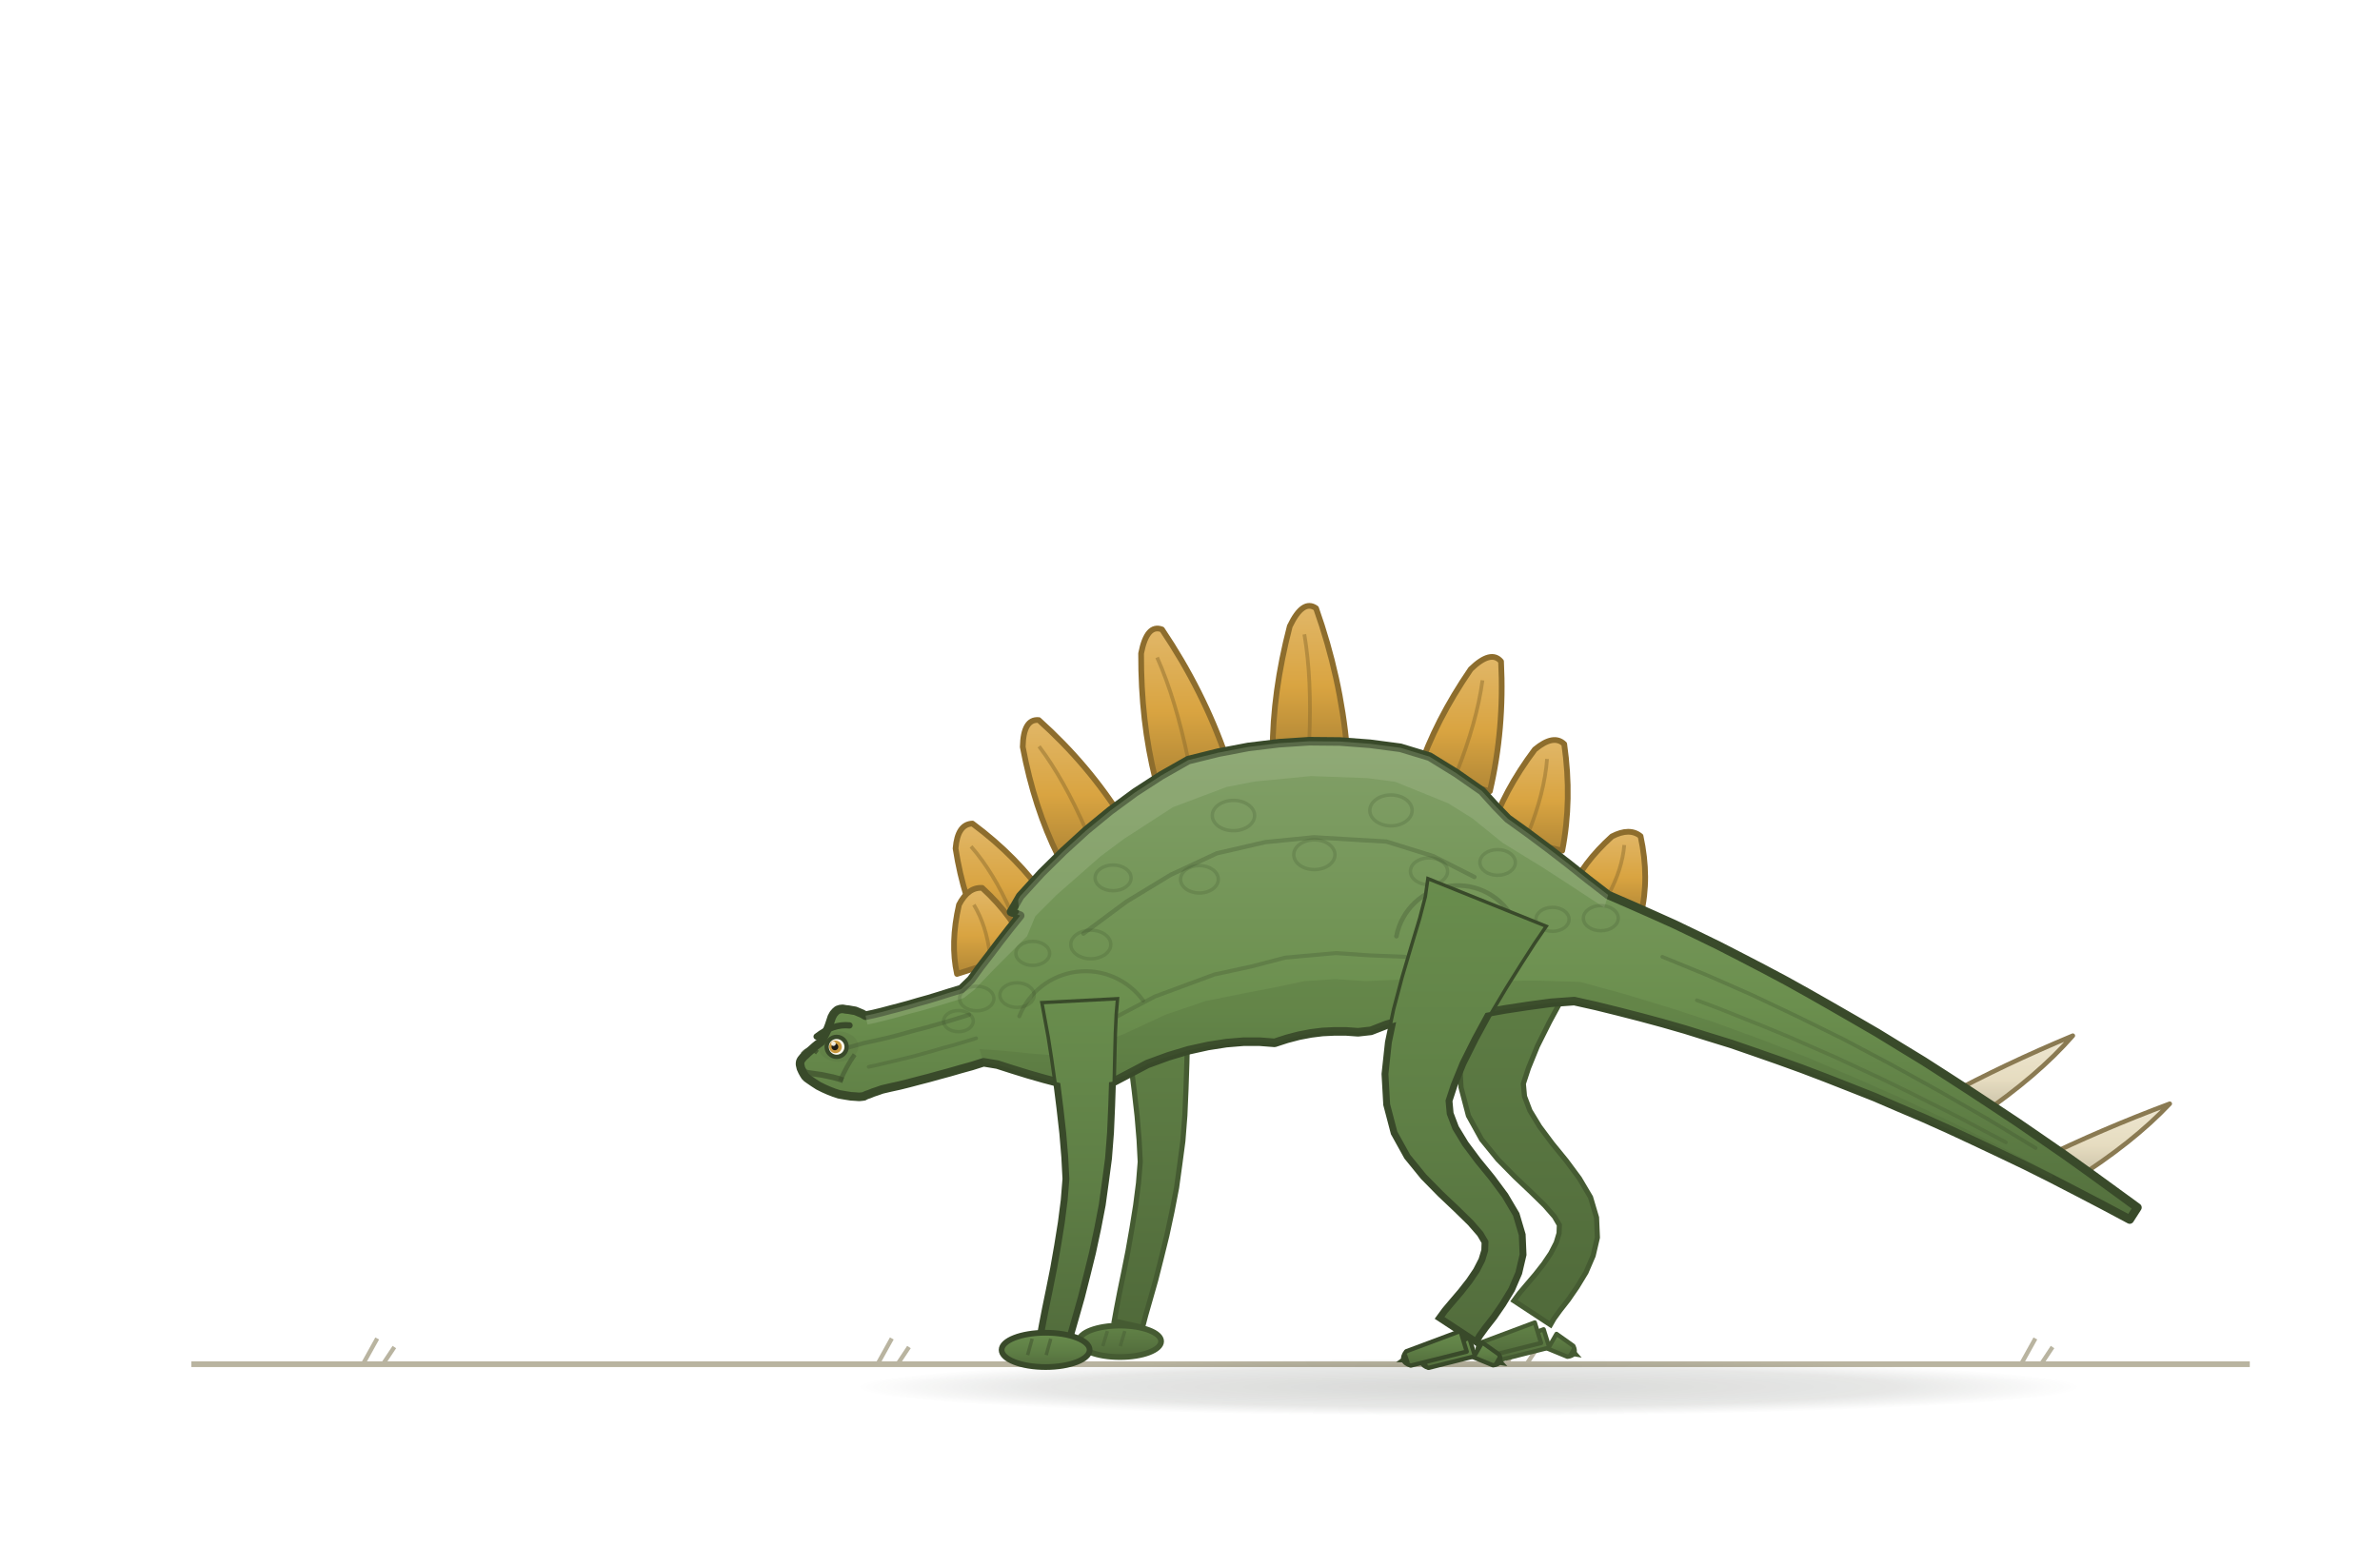
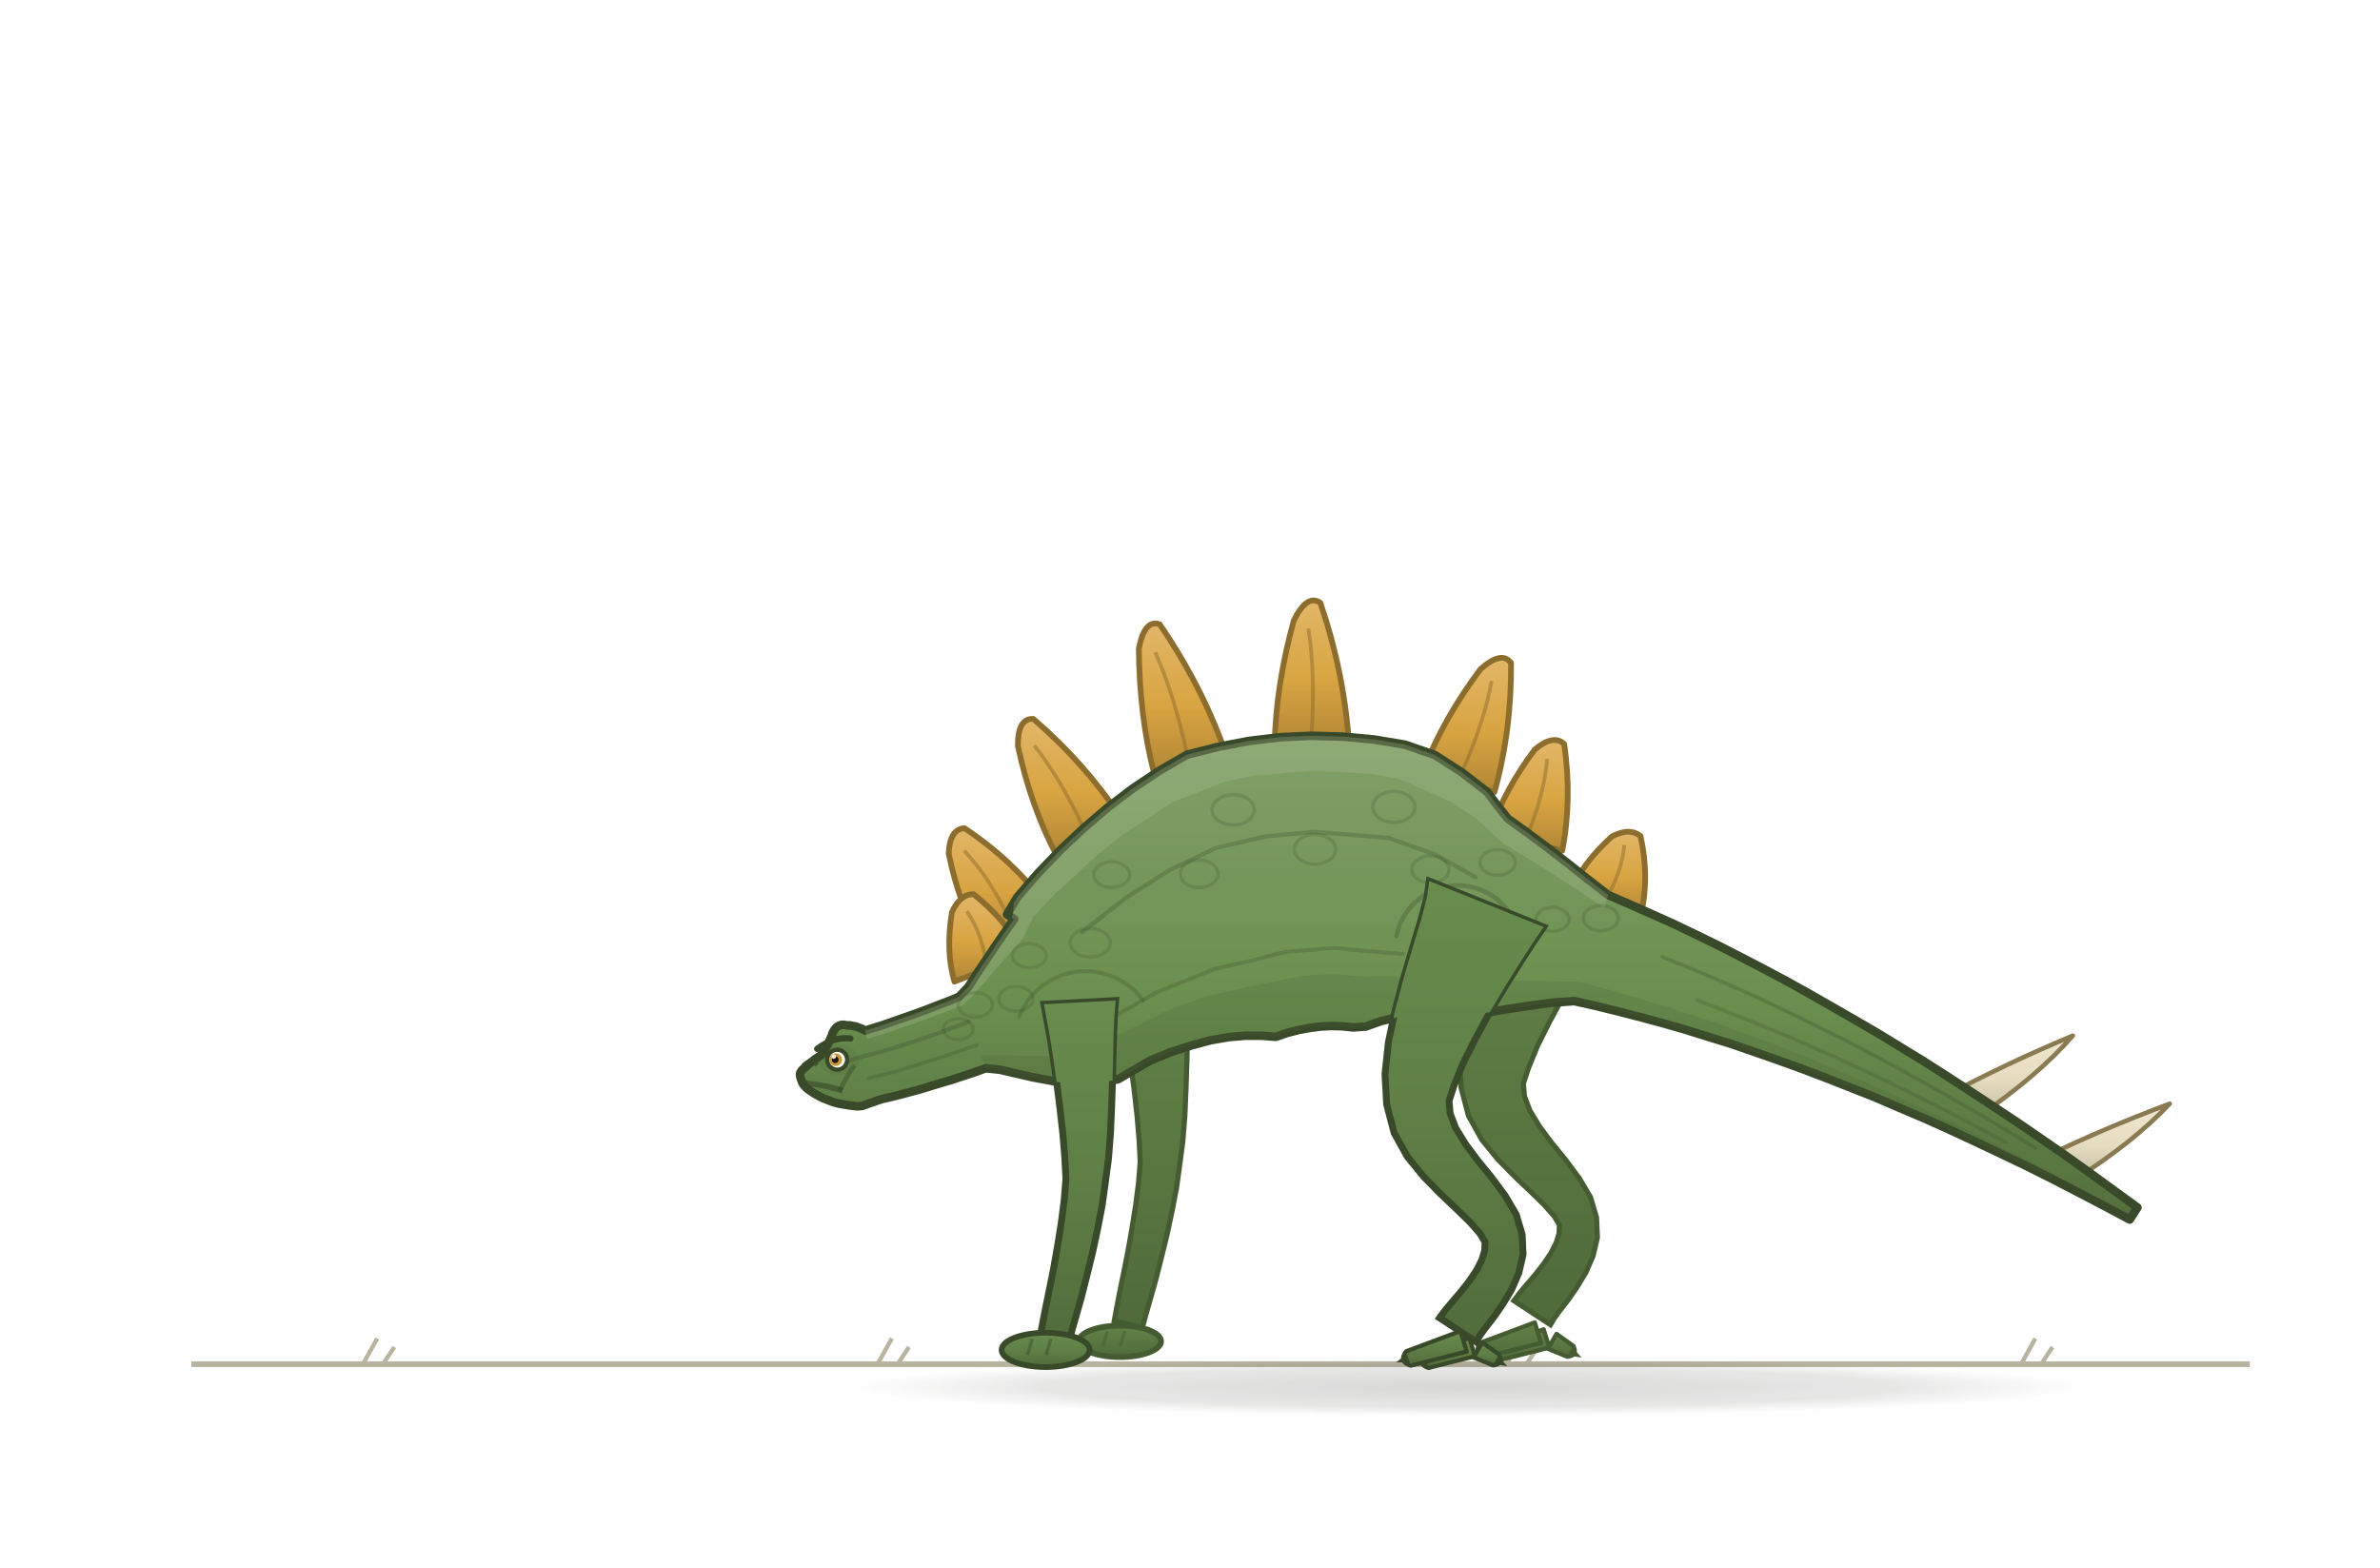
<svg xmlns="http://www.w3.org/2000/svg" viewBox="0 0 820 540" role="img" aria-label="Stegosaurus, a hybrid dinosaur">
  <g transform="translate(455.9 470) scale(0.985) translate(-455.9 -470)">
    <defs>
      <clipPath id="bod-pure-stegosaurus">
-         <path d="M740.7 415.2L732.2 409L723.8 402.9L715.4 396.9L707 391.1L698.7 385.4L690.4 379.9L682.2 374.5L674 369.2L665.9 364L657.7 359L649.7 354.1L641.6 349.4L633.6 344.8L625.7 340.3L617.8 335.9L609.9 331.7L602 327.6L594.2 323.6L586.4 319.8L578.7 316.1L570.9 312.6L563.2 309.2L555.6 305.9L548.6 300.5L541.7 295L534.7 289.6L527.6 284.3L520.5 279.2L516.3 274.9L511.4 269.5L502.5 263.3L493.1 257.5L482.9 254.4L472.3 253L461.7 252.2L451 252.1L440.4 252.8L429.7 254.1L419.2 256.1L408.7 258.7L399.2 264.1L390.1 270L381.4 276.4L373 283.3L365 290.6L357.3 298.2L349.9 306.3L346.7 311.8L349.9 313.1L346.2 317.7L342.7 322.2L339.3 326.7L335.9 331.1L332.7 335.5L329.3 338.8L325.3 340L321.5 341.2L317.9 342.3L314.3 343.3L310.9 344.3L307.6 345.2L304.5 346L301.5 346.8L298.6 347.5L295.8 348.1L294.6 347.4L293.4 346.9L292.2 346.4L291 346.2L289.9 346L288.9 345.9L287.8 345.7L286.9 345.8L286 346.1L285.3 346.7L284.6 347.5L284 348.6L283.5 350.1L283 351.6L282.4 353.1L281.7 354.5L281 355.9L280.3 357.2L279.2 358L278.2 358.8L277.3 359.6L276.4 360.4L275.6 361.1L274.9 361.8L274.2 362.4L273.7 363L273.3 363.5L273 364.1L272.9 364.7L272.9 365.2L273.2 366.5L273.7 367.6L274.2 368.5L274.7 369.3L275.3 369.9L276 370.4L277.6 371.5L279.3 372.6L281.1 373.5L282.9 374.3L284.7 375L286.5 375.6L288.8 376L290.7 376.3L292.3 376.4L293.6 376.5L294.6 376.4L295.3 376.3L295.6 376.1L296.3 375.8L297.2 375.5L298.4 375L299.9 374.5L301.6 373.9L301.6 373.9L304.6 373.2L307.8 372.5L311 371.7L314.4 370.8L317.9 369.9L321.5 368.9L325.2 367.9L329 366.8L333 365.7L337.1 364.4L341.9 365.2L347.2 366.9L352.7 368.6L358.3 370.2L364 371.7L369.9 373.1L382.8 371.1L394.4 365L401.8 362.3L408.8 360.2L415.6 358.7L422 357.7L428 357.2L433.7 357.2L438.9 357.6L443.2 356.2L447.4 355.1L451.6 354.3L455.6 353.8L459.7 353.6L463.9 353.6L468.1 353.9L472.6 353.4L478 351.3L483.8 349.7L493.7 349.8L504.1 348.9L511.7 347.3L519.5 345.9L527.4 344.7L535.5 343.6L543.7 343L551.3 344.7L559 346.6L566.8 348.6L574.6 350.7L582.6 353L590.6 355.5L598.7 358L606.8 360.8L615.1 363.7L623.4 366.7L631.8 369.9L640.2 373.2L648.8 376.6L657.4 380.3L666.1 384L674.8 387.9L683.6 392L692.5 396.2L701.5 400.5L710.5 405L719.6 409.7L728.8 414.5L738 419.4Z" />
+         <path d="M740.7 415.2L732.2 409L723.8 402.9L715.4 396.9L707 391.1L698.7 385.4L690.4 379.9L682.2 374.5L674 369.2L665.9 364L657.7 359L649.7 354.1L641.6 349.4L633.6 344.8L625.7 340.3L617.8 335.9L609.9 331.7L602 327.6L594.2 323.6L586.4 319.8L578.7 316.1L570.9 312.6L563.2 309.2L555.6 305.9L548.6 300.5L541.7 295L534.7 289.6L527.6 284.3L520.5 279.2L517.3 275.2L513.2 269.8L504.4 263L494.9 256.9L484.5 253.3L473.7 251.5L462.8 250.5L451.8 250.2L440.8 250.7L429.9 252L419 254.1L408.3 256.8L398.6 262.4L389.3 268.6L380.5 275.3L372.1 282.5L364 290.1L356.3 298.1L348.9 306.6L345.3 312.7L347.8 314.3L344.4 319.1L341.1 323.9L337.9 328.7L334.8 333.3L331.8 338L328.5 341.5L324.6 343.1L320.9 344.5L317.3 345.9L313.8 347.2L310.4 348.4L307.2 349.5L304.1 350.6L301.2 351.6L298.3 352.5L295.7 353.3L294.6 352.7L293.5 352.3L292.5 351.9L291.4 351.7L290.4 351.5L289.3 351.5L288.3 351.3L287.4 351.3L286.5 351.6L285.7 352.1L285 352.9L284.4 353.9L283.9 355.3L283.3 356.6L282.7 358L282 359.3L281.2 360.5L280.4 361.8L279.4 362.5L278.3 363.2L277.4 363.9L276.5 364.6L275.7 365.3L274.9 366L274.3 366.5L273.7 367L273.3 367.5L273 368L272.9 368.6L272.9 369.1L273.2 370.2L273.6 371.3L274 372.1L274.6 372.8L275.2 373.4L275.8 373.9L277.4 375L279.1 376L280.8 376.9L282.6 377.6L284.4 378.3L286.2 378.8L288.4 379.2L290.3 379.5L291.9 379.7L293.2 379.8L294.2 379.7L294.9 379.6L295.3 379.4L296 379.2L297 378.8L298.3 378.4L299.9 377.8L301.8 377.2L301.8 377.2L304.9 376.5L308.1 375.7L311.4 374.8L314.8 373.9L318.4 372.8L322 371.7L325.8 370.6L329.7 369.3L333.7 368L337.8 366.5L342.8 367L348.4 368.3L354 369.6L359.9 370.7L365.8 371.8L372 372.8L384.2 370.3L395.4 363.8L402.7 360.8L409.8 358.5L416.5 356.7L422.8 355.6L428.8 355.1L434.3 355.1L439.3 355.5L443.4 354.1L447.3 353.1L451.1 352.4L454.9 351.9L458.6 351.7L462.5 351.8L466.4 352.2L470.8 351.9L476.1 350L482 348.6L492.7 349.5L504.1 348.9L511.7 347.3L519.5 345.9L527.4 344.7L535.5 343.6L543.7 343L551.3 344.7L559 346.6L566.8 348.6L574.6 350.7L582.6 353L590.6 355.5L598.7 358L606.8 360.8L615.1 363.7L623.4 366.7L631.8 369.9L640.2 373.2L648.8 376.6L657.4 380.3L666.1 384L674.8 387.9L683.6 392L692.5 396.2L701.5 400.5L710.5 405L719.6 409.7L728.8 414.5L738 419.4Z" />
      </clipPath>
      <linearGradient id="gb-pure-stegosaurus" x1="0" y1="0" x2="0" y2="1">
        <stop offset="0" stop-color="#82a068" />
        <stop offset="0.55" stop-color="#6b8f4e" />
        <stop offset="1" stop-color="#536f3d" />
      </linearGradient>
      <linearGradient id="gl-pure-stegosaurus" x1="0" y1="0" x2="0" y2="1">
        <stop offset="0" stop-color="#698d4d" />
        <stop offset="0.55" stop-color="#5e7e45" />
        <stop offset="1" stop-color="#526c3c" />
      </linearGradient>
      <linearGradient id="gf-pure-stegosaurus" x1="0" y1="0" x2="0" y2="1">
        <stop offset="0" stop-color="#628347" />
        <stop offset="0.55" stop-color="#597641" />
        <stop offset="1" stop-color="#506a3a" />
      </linearGradient>
      <linearGradient id="sc-pure-stegosaurus" x1="0" y1="0" x2="0" y2="1">
        <stop offset="0" stop-color="#e1b768" />
        <stop offset="0.55" stop-color="#d9a441" />
        <stop offset="1" stop-color="#b18736" />
      </linearGradient>
      <linearGradient id="bn-pure-stegosaurus" x1="0" y1="0" x2="0" y2="1">
        <stop offset="0" stop-color="#eee7d1" />
        <stop offset="0.55" stop-color="#e6dcc0" />
        <stop offset="1" stop-color="#c4bca3" />
      </linearGradient>
      <radialGradient id="sh-pure-stegosaurus">
        <stop offset="0" stop-color="#23281e" stop-opacity="0.18" />
        <stop offset="0.7" stop-color="#23281e" stop-opacity="0.11" />
        <stop offset="1" stop-color="#23281e" stop-opacity="0" />
      </radialGradient>
    </defs>
    <line x1="60" y1="470" x2="780" y2="470" stroke="#b9b4a0" stroke-width="2" />
    <path d="M120 470l5 -9 M127 470l4 -6" stroke="#b9b4a0" stroke-width="1.5" fill="none" />
    <path d="M300 470l5 -9 M307 470l4 -6" stroke="#b9b4a0" stroke-width="1.5" fill="none" />
    <path d="M520 470l5 -9 M527 470l4 -6" stroke="#b9b4a0" stroke-width="1.5" fill="none" />
    <path d="M700 470l5 -9 M707 470l4 -6" stroke="#b9b4a0" stroke-width="1.5" fill="none" />
    <ellipse cx="506.7" cy="478" rx="214.1" ry="10" fill="url(#sh-pure-stegosaurus)" />
    <path d="M519 295L518.2 300.6L516.2 308.3L513.3 317.9L510.1 328.7L507.1 340L504.7 351.4L503.5 362.5L504.1 373.2L506.7 383.1L511.3 391.4L517 398.4L523 404.5L528.6 409.8L533.4 414.5L536.8 418.4L538.5 421.3L538.4 424.2L537.4 427.5L535.5 431.2L533 434.9L530.1 438.6L527.2 442L524.5 445.2L522.6 447.8L535.4 456.2L536.6 454.1L538.7 451.2L541.6 447.5L544.7 443L547.8 437.9L550.3 432.1L551.8 425.7L551.5 418.7L549.4 411.6L545.5 405L540.9 398.8L536 392.8L531.6 386.9L528.2 381.3L526.3 376.3L525.9 371.9L527.7 366.4L530.8 358.8L535.1 350.2L540.1 341L545.4 332.1L550.6 323.8L555.3 316.5L559 311.1Z" fill="url(#gf-pure-stegosaurus)" stroke="#455b32" stroke-width="1.8" />
    <path d="M533 457.8L517.3 463.7Q514.8 467 518.7 468.3L535 464.2Z" fill="url(#gf-pure-stegosaurus)" stroke="#455b32" stroke-width="1.5" stroke-linejoin="round" />
    <path d="M517.5 464.5L513.7 467.3L518.5 467.5Z" fill="#455b32" />
    <path d="M529.9 455.4L510.9 462.5Q508.2 466.1 512.5 467.5L532.1 462.6Z" fill="url(#gf-pure-stegosaurus)" stroke="#455b32" stroke-width="1.5" stroke-linejoin="round" />
    <path d="M511.2 463.5L507.4 466.3L512.2 466.5Z" fill="#455b32" />
    <path d="M534.5 464.6L541.3 467.4Q545 467 543.4 463.6L537.5 459.4Z" fill="url(#gf-pure-stegosaurus)" stroke="#455b32" stroke-width="1.5" stroke-linejoin="round" />
    <path d="M541.5 466.9L546.3 467.7L543.1 464.1Z" fill="#455b32" />
    <path d="M409.3 336.8L408.9 341.6L408.6 348.1L408.4 355.9L408.2 364.6L407.9 373.7L407.5 383L406.8 392L405.7 400.3L404.6 408.3L403 416.6L401.2 425L399.2 433.1L397.3 440.6L395.4 447.3L393.8 452.9L392.7 457.1L382.8 454.9L383.6 450.5L384.7 444.8L386.1 438L387.6 430.5L389 422.5L390.3 414.4L391.3 406.6L391.9 399.2L391.5 391.6L390.8 383.2L389.8 374.4L388.7 365.6L387.5 357.2L386.3 349.5L385.1 343L384.2 338.1Z" fill="url(#gf-pure-stegosaurus)" stroke="#455b32" stroke-width="1.8" />
    <ellipse cx="384.8" cy="462" rx="14.4" ry="5.5" fill="url(#gf-pure-stegosaurus)" stroke="#455b32" stroke-width="2" />
    <path d="M380.4 458.4L378.8 463.7M386.5 458.4L384.9 463.7" fill="none" stroke="#455b32" stroke-width="1.2" opacity="0.45" />
    <path d="M567 312.7Q570.1 300 566.9 285.3Q563.1 282.2 556.9 285.4Q546.6 294.7 542.3 304.8Z" fill="url(#sc-pure-stegosaurus)" stroke="#8d6d2d" stroke-width="2" stroke-linejoin="round" />
    <path d="M555.6 305.9Q560.5 296.9 561.2 288.4" fill="none" stroke="#85672b" stroke-width="1.3" opacity="0.45" />
    <path d="M539.5 290.4Q543 272.6 540.2 253.1Q536.5 249.5 529.9 255Q519 269.5 514.3 284.1Z" fill="url(#sc-pure-stegosaurus)" stroke="#8d6d2d" stroke-width="2" stroke-linejoin="round" />
    <path d="M527.6 284.3Q533.3 270.1 534.2 258.3" fill="none" stroke="#85672b" stroke-width="1.3" opacity="0.45" />
-     <path d="M514.2 269.6Q519.3 247.8 518.1 224.2Q514.6 220 507.5 226.9Q495.2 244.8 489.2 262.7Z" fill="url(#sc-pure-stegosaurus)" stroke="#8d6d2d" stroke-width="2" stroke-linejoin="round" />
-     <path d="M502.5 263.3Q509.7 245.1 511.6 230.8" fill="none" stroke="#85672b" stroke-width="1.3" opacity="0.45" />
-     <path d="M464.2 254.6Q462 229.9 453.4 205.6Q448.8 202.3 444.2 211.9Q438.2 235 438.2 255.7Z" fill="url(#sc-pure-stegosaurus)" stroke="#8d6d2d" stroke-width="2" stroke-linejoin="round" />
-     <path d="M451 252.1Q452 230.4 449.3 214.7" fill="none" stroke="#85672b" stroke-width="1.3" opacity="0.45" />
-     <path d="M422 257.8Q413.9 234.4 399.5 213Q394.2 211 392.2 221.4Q392.1 245.2 397.2 265.4Z" fill="url(#sc-pure-stegosaurus)" stroke="#8d6d2d" stroke-width="2" stroke-linejoin="round" />
-     <path d="M408.7 258.7Q404.3 237.4 397.8 222.8" fill="none" stroke="#85672b" stroke-width="1.3" opacity="0.45" />
-     <path d="M385.8 279.5Q374 260.5 356.4 244.7Q351 244.2 350.8 254.1Q354.8 275.4 363.2 292.3Z" fill="url(#sc-pure-stegosaurus)" stroke="#8d6d2d" stroke-width="2" stroke-linejoin="round" />
-     <path d="M373 283.3Q365.2 265.4 356.5 253.9" fill="none" stroke="#85672b" stroke-width="1.3" opacity="0.45" />
-     <path d="M359.4 307.6Q349 292.6 333.2 280.9Q328 281.1 327.3 289.6Q330.1 307.6 337.2 321.1Z" fill="url(#sc-pure-stegosaurus)" stroke="#8d6d2d" stroke-width="2" stroke-linejoin="round" />
-     <path d="M346.7 311.8Q340.5 297.8 332.7 288.9" fill="none" stroke="#85672b" stroke-width="1.3" opacity="0.45" />
-     <path d="M352.6 325.6Q347.7 313.5 336.6 303.4Q331.7 303.1 328.5 309.3Q325.4 322.8 327.8 333.5Z" fill="url(#sc-pure-stegosaurus)" stroke="#8d6d2d" stroke-width="2" stroke-linejoin="round" />
-     <path d="M339.3 326.7Q338.1 316.6 333.7 309.3" fill="none" stroke="#85672b" stroke-width="1.3" opacity="0.45" />
+     <path d="M515.8 269.9Q521.8 248.3 521.6 224.7Q518.3 220.3 510.9 226.9Q497.9 244.3 491.1 261.9Z" fill="url(#sc-pure-stegosaurus)" stroke="#8d6d2d" stroke-width="2" stroke-linejoin="round" />
+     <path d="M504.4 263Q512.3 245.2 514.8 231" fill="none" stroke="#85672b" stroke-width="1.3" opacity="0.45" />
+     <path d="M464.9 252.8Q463.2 228.1 454.9 203.7Q450.3 200.4 445.6 209.9Q439.3 232.8 438.9 253.6Z" fill="url(#sc-pure-stegosaurus)" stroke="#8d6d2d" stroke-width="2" stroke-linejoin="round" />
+     <path d="M451.8 250.2Q453.2 228.4 450.7 212.7" fill="none" stroke="#85672b" stroke-width="1.3" opacity="0.45" />
+     <path d="M421.6 255.8Q413.3 232.5 398.7 211.2Q393.4 209.3 391.4 219.7Q391.6 243.5 396.8 263.6Z" fill="url(#sc-pure-stegosaurus)" stroke="#8d6d2d" stroke-width="2" stroke-linejoin="round" />
+     <path d="M408.3 256.8Q403.7 235.5 397.1 221" fill="none" stroke="#85672b" stroke-width="1.3" opacity="0.45" />
+     <path d="M384.8 278.4Q372.4 259.7 354.5 244.3Q349 244 349.1 253.8Q353.7 275.1 362.5 291.7Z" fill="url(#sc-pure-stegosaurus)" stroke="#8d6d2d" stroke-width="2" stroke-linejoin="round" />
+     <path d="M372.1 282.5Q363.8 264.8 354.8 253.6" fill="none" stroke="#85672b" stroke-width="1.3" opacity="0.45" />
+     <path d="M357.8 307.9Q346.8 293.4 330.4 282.5Q325.2 282.9 324.9 291.4Q328.5 309.2 336.2 322.4Z" fill="url(#sc-pure-stegosaurus)" stroke="#8d6d2d" stroke-width="2" stroke-linejoin="round" />
+     <path d="M345.3 312.7Q338.5 299 330.3 290.4" fill="none" stroke="#85672b" stroke-width="1.3" opacity="0.45" />
+     <path d="M351.1 326.7Q345.4 315 333.6 305.6Q328.8 305.6 326 312Q323.8 325.7 326.9 336.2Z" fill="url(#sc-pure-stegosaurus)" stroke="#8d6d2d" stroke-width="2" stroke-linejoin="round" />
+     <path d="M337.9 328.7Q336.1 318.6 331.2 311.6" fill="none" stroke="#85672b" stroke-width="1.3" opacity="0.45" />
    <path d="M718.3 405.7Q739.3 392.4 752 378.9Q727.9 387.9 706.3 398.5Z" fill="url(#bn-pure-stegosaurus)" stroke="#8a7a52" stroke-width="1.6" stroke-linejoin="round" />
    <path d="M685.4 383.1Q705.9 369.1 718.1 355.1Q694.3 365 673.2 376.4Z" fill="url(#bn-pure-stegosaurus)" stroke="#8a7a52" stroke-width="1.6" stroke-linejoin="round" />
-     <path d="M740.7 415.2L732.2 409L723.8 402.9L715.4 396.9L707 391.1L698.7 385.4L690.4 379.9L682.2 374.5L674 369.2L665.9 364L657.7 359L649.7 354.1L641.6 349.4L633.6 344.8L625.7 340.3L617.8 335.9L609.9 331.7L602 327.6L594.2 323.6L586.4 319.8L578.7 316.1L570.9 312.6L563.2 309.2L555.6 305.9L548.6 300.5L541.7 295L534.7 289.6L527.6 284.3L520.5 279.2L516.3 274.9L511.4 269.5L502.5 263.3L493.1 257.5L482.9 254.4L472.3 253L461.7 252.2L451 252.1L440.4 252.8L429.7 254.1L419.2 256.1L408.7 258.7L399.2 264.1L390.1 270L381.4 276.4L373 283.3L365 290.6L357.3 298.2L349.9 306.3L346.7 311.8L349.9 313.1L346.2 317.7L342.7 322.2L339.3 326.7L335.9 331.1L332.7 335.5L329.3 338.8L325.3 340L321.5 341.2L317.9 342.3L314.3 343.3L310.9 344.3L307.6 345.2L304.5 346L301.5 346.8L298.6 347.5L295.8 348.1L294.6 347.4L293.4 346.9L292.2 346.4L291 346.2L289.9 346L288.9 345.9L287.8 345.7L286.9 345.8L286 346.1L285.3 346.7L284.6 347.5L284 348.6L283.5 350.1L283 351.6L282.4 353.1L281.7 354.5L281 355.9L280.3 357.2L279.2 358L278.2 358.8L277.3 359.6L276.4 360.4L275.6 361.1L274.9 361.8L274.2 362.4L273.7 363L273.3 363.5L273 364.1L272.9 364.7L272.9 365.2L273.2 366.5L273.7 367.6L274.2 368.5L274.7 369.3L275.3 369.9L276 370.4L277.6 371.5L279.3 372.6L281.1 373.5L282.9 374.3L284.7 375L286.5 375.6L288.8 376L290.7 376.3L292.3 376.4L293.6 376.5L294.6 376.4L295.3 376.3L295.6 376.1L296.3 375.8L297.2 375.5L298.4 375L299.9 374.5L301.6 373.9L301.6 373.9L304.6 373.2L307.8 372.5L311 371.7L314.4 370.8L317.9 369.9L321.5 368.9L325.2 367.9L329 366.8L333 365.7L337.1 364.4L341.9 365.2L347.2 366.9L352.7 368.6L358.3 370.2L364 371.7L369.9 373.1L382.8 371.1L394.4 365L401.8 362.3L408.8 360.2L415.6 358.7L422 357.7L428 357.2L433.7 357.2L438.9 357.6L443.2 356.2L447.4 355.1L451.6 354.3L455.6 353.8L459.7 353.6L463.9 353.6L468.1 353.9L472.6 353.4L478 351.3L483.8 349.7L493.7 349.8L504.1 348.9L511.7 347.3L519.5 345.9L527.4 344.7L535.5 343.6L543.7 343L551.3 344.7L559 346.6L566.8 348.6L574.6 350.7L582.6 353L590.6 355.5L598.7 358L606.8 360.8L615.1 363.7L623.4 366.7L631.8 369.9L640.2 373.2L648.8 376.6L657.4 380.3L666.1 384L674.8 387.9L683.6 392L692.5 396.2L701.5 400.5L710.5 405L719.6 409.7L728.8 414.5L738 419.4Z" fill="url(#gb-pure-stegosaurus)" stroke="#394a2a" stroke-width="3" stroke-linejoin="round" />
+     <path d="M740.7 415.2L732.2 409L723.8 402.9L715.4 396.9L707 391.1L698.7 385.4L690.4 379.9L682.2 374.5L674 369.2L665.9 364L657.7 359L649.7 354.1L641.6 349.4L633.6 344.8L625.7 340.3L617.8 335.9L609.9 331.7L602 327.6L594.2 323.6L586.4 319.8L578.7 316.1L570.9 312.6L563.2 309.2L555.6 305.9L548.6 300.5L541.7 295L534.7 289.6L527.6 284.3L520.5 279.2L517.3 275.2L513.2 269.8L504.4 263L494.9 256.9L484.5 253.3L473.7 251.5L462.8 250.5L451.8 250.2L440.8 250.7L429.9 252L419 254.1L408.3 256.8L398.6 262.4L389.3 268.6L380.5 275.3L372.1 282.5L364 290.1L356.3 298.1L348.9 306.6L345.3 312.7L347.8 314.3L344.4 319.1L341.1 323.9L337.9 328.7L334.8 333.3L331.8 338L328.5 341.5L324.6 343.1L320.9 344.5L317.3 345.9L313.8 347.2L310.4 348.4L307.2 349.5L304.1 350.6L301.2 351.6L298.3 352.5L295.7 353.3L294.6 352.7L293.5 352.3L292.5 351.9L291.4 351.7L290.4 351.5L289.3 351.5L288.3 351.3L287.4 351.3L286.5 351.6L285.7 352.1L285 352.9L284.4 353.9L283.9 355.3L283.3 356.6L282.7 358L282 359.3L281.2 360.5L280.4 361.8L279.4 362.5L278.3 363.2L277.4 363.9L276.5 364.6L275.7 365.3L274.9 366L274.3 366.5L273.7 367L273.3 367.5L273 368L272.9 368.6L272.9 369.1L273.2 370.2L273.6 371.3L274 372.1L274.6 372.8L275.2 373.4L275.8 373.9L277.4 375L279.1 376L280.8 376.9L282.6 377.6L284.4 378.3L286.2 378.8L288.4 379.2L290.3 379.5L291.9 379.7L293.2 379.8L294.2 379.7L294.9 379.6L295.3 379.4L296 379.2L297 378.8L298.3 378.4L299.9 377.8L301.8 377.2L301.8 377.2L304.9 376.5L308.1 375.7L311.4 374.8L314.8 373.9L318.4 372.8L322 371.7L325.8 370.6L329.7 369.3L333.7 368L337.8 366.5L342.8 367L348.4 368.3L354 369.6L359.9 370.7L365.8 371.8L372 372.8L384.2 370.3L395.4 363.8L402.7 360.8L409.8 358.5L416.5 356.7L422.8 355.6L428.8 355.1L434.3 355.1L439.3 355.5L443.4 354.1L447.3 353.1L451.1 352.4L454.9 351.9L458.6 351.7L462.5 351.8L466.4 352.2L470.8 351.9L476.1 350L482 348.6L492.7 349.5L504.1 348.9L511.7 347.3L519.5 345.9L527.4 344.7L535.5 343.6L543.7 343L551.3 344.7L559 346.6L566.8 348.6L574.6 350.7L582.6 353L590.6 355.5L598.7 358L606.8 360.8L615.1 363.7L623.4 366.7L631.8 369.9L640.2 373.2L648.8 376.6L657.4 380.3L666.1 384L674.8 387.9L683.6 392L692.5 396.2L701.5 400.5L710.5 405L719.6 409.7L728.8 414.5L738 419.4Z" fill="url(#gb-pure-stegosaurus)" stroke="#394a2a" stroke-width="3" stroke-linejoin="round" />
    <g clip-path="url(#bod-pure-stegosaurus)">
-       <path d="M710.4 405.2L692.4 396.4L674.7 388.2L657.2 380.6L640 373.6L623.2 367.1L606.6 361.3L590.3 356L574.4 351.3L558.8 347.2L543.5 343.7L527.1 345.7L511.4 348.6L493.2 351.3L477.5 353.1L467.8 355.8L459.7 355.6L451.8 356.4L443.7 358.2L434.3 359.1L422.8 359.3L409.7 361.6L395.3 366.2L370.3 374.3L358.6 371.1L347.4 367.7L337.2 364.9L335.7 359.8L345.2 360.5L355.5 361.5L366.3 362.3L386.4 354.4L400.9 347.7L414.7 343L427.5 340.4L438.9 338.2L449.5 336L460.1 335.3L470.7 336L482.4 335.5L497.8 336.3L514.6 336L530 335.8L545.8 336.3L561.2 340.5L576.7 345.2L592.6 350.4L608.8 356.3L625.2 362.7L641.9 369.8L658.9 377.3L676.1 385.5L693.6 394.3L711.4 403.6Z" fill="#475d34" opacity="0.2" />
-       <path d="M555.8 305.1L542 294L535 288.5L520.9 277.8L512 267.9L503 261.5L483.2 252.4L472.5 250.9L450.9 250.1L429.4 252.1L418.7 254.1L398.5 262.2L380.6 274.8L372.2 281.8L356.4 296.9L349 305.1L349.5 311.9L342.4 321.3L339 325.9L332.5 334.9L329.1 338.3L321.4 340.7L314.2 342.8L310.8 343.7L304.3 345.5L298.5 347L295.7 347.6L296.5 351.2L299.3 350.6L305.3 349.1L311.7 347.3L315.2 346.4L322.4 344.3L330.2 341.9L333.8 339.1L340.9 331.7L344.6 328L352.3 320.3L355.2 313.3L362.6 305.9L378.1 292.3L386.3 286.2L403.3 275.2L422.1 268.1L431.9 266.2L451.6 264.3L471.3 265L481.1 266.3L499.6 273.8L508.1 279.1L518.6 287.6L532.9 296.4L540 301L554.2 310.3Z" fill="#b4c59f" opacity="0.26" />
+       <path d="M710.4 405.2L692.4 396.4L674.7 388.2L657.2 380.6L640 373.6L623.2 367.1L606.6 361.3L590.3 356L574.4 351.3L558.8 347.2L543.5 343.7L527.1 345.7L511.4 348.6L492.2 351L475.5 351.7L466.1 354.2L458.6 353.8L451.3 354.4L443.8 356.1L435 356.9L423.7 357.2L410.7 359.8L396.3 365L372.5 373.9L360.2 371.7L348.6 369L338 367L336.2 362L345.9 362L356.5 362.3L367.6 362.2L387 353.5L401.6 346.2L415.2 341.2L427.9 338.4L439 336.1L449.2 334.1L459.4 333.5L469.7 334.4L481.2 334.3L497.2 336.1L514.6 336L530 335.8L545.8 336.3L561.2 340.5L576.7 345.2L592.6 350.4L608.8 356.3L625.2 362.7L641.9 369.8L658.9 377.3L676.1 385.5L693.6 394.3L711.4 403.6Z" fill="#475d34" opacity="0.2" />
+       <path d="M555.8 305.1L542 294L535 288.5L520.9 277.8L513.9 268.2L504.9 261.3L484.9 251.3L474 249.5L451.8 248.2L429.5 250L418.5 252L397.9 260.5L379.7 273.7L371.2 281L355.4 296.9L348 305.4L347.3 313.1L340.7 323L337.6 327.9L331.6 337.4L328.3 341L320.7 344L313.6 346.7L310.3 347.9L304 350.1L298.2 352L295.5 352.8L296.4 356.2L299.1 355.4L305 353.5L311.4 351.3L314.8 350.1L321.9 347.5L329.6 344.5L333.1 341.4L339.8 333.6L343.3 329.6L350.7 321.3L354.5 313.5L361.9 305.7L377.4 291.4L385.6 284.9L402.9 273.5L422 266.1L432 264.1L452.2 262.4L472.4 263.5L482.4 265.2L501 273.5L509.5 279.2L518.6 287.6L532.9 296.4L540 301L554.2 310.3Z" fill="#b4c59f" opacity="0.26" />
    </g>
    <g clip-path="url(#bod-pure-stegosaurus)">
      <g fill="none" stroke="#394a2a" stroke-width="1.2" opacity="0.2">
        <ellipse cx="553" cy="314" rx="6.1" ry="4.4" />
        <ellipse cx="516.9" cy="294.5" rx="6.2" ry="4.5" />
-         <ellipse cx="479.6" cy="276.3" rx="7.4" ry="5.4" />
-         <ellipse cx="424.5" cy="278.1" rx="7.4" ry="5.3" />
-         <ellipse cx="382.4" cy="299.9" rx="6.3" ry="4.5" />
-         <ellipse cx="354.3" cy="326.3" rx="5.9" ry="4.2" />
-         <ellipse cx="334.7" cy="342.1" rx="6" ry="4.3" />
+         <ellipse cx="480.6" cy="275.1" rx="7.4" ry="5.4" />
+         <ellipse cx="424.4" cy="276.1" rx="7.4" ry="5.3" />
+         <ellipse cx="381.9" cy="298.8" rx="6.3" ry="4.5" />
+         <ellipse cx="353.1" cy="327.1" rx="5.9" ry="4.2" />
+         <ellipse cx="334.2" cy="344.3" rx="6" ry="4.3" />
        <ellipse cx="536.1" cy="314.4" rx="5.8" ry="4.2" />
-         <ellipse cx="492.9" cy="297.6" rx="6.5" ry="4.7" />
-         <ellipse cx="452.8" cy="291.8" rx="7.2" ry="5.2" />
-         <ellipse cx="412.6" cy="300.4" rx="6.6" ry="4.8" />
-         <ellipse cx="374.6" cy="323.2" rx="7" ry="5" />
-         <ellipse cx="348.8" cy="340.9" rx="6" ry="4.3" />
-         <ellipse cx="328.3" cy="350" rx="5.2" ry="3.7" />
+         <ellipse cx="493.4" cy="296.9" rx="6.5" ry="4.7" />
+         <ellipse cx="453" cy="289.9" rx="7.2" ry="5.2" />
+         <ellipse cx="412.5" cy="298.5" rx="6.6" ry="4.8" />
+         <ellipse cx="374.4" cy="322.6" rx="7" ry="5" />
+         <ellipse cx="348.4" cy="342.2" rx="6" ry="4.3" />
+         <ellipse cx="328.2" cy="352.8" rx="5.2" ry="3.7" />
      </g>
      <g fill="none" stroke="#394a2a" stroke-linecap="round">
-         <path d="M332 347.8L324.2 350.2L316.8 352.3L313.3 353.2L306.8 355L303.7 355.8L297.9 357.1L295.2 357.7L290.2 359.1L287.9 359.8" stroke-width="1.5" opacity="0.3" />
-         <path d="M334.5 356L326.6 358.4L322.8 359.4L319.1 360.5L312.2 362.4L308.9 363.2L302.6 364.7L299.7 365.4L296.9 366" stroke-width="1.3" opacity="0.26" />
-         <path d="M508.8 299.6L494.4 292.3L478 287.2L452.6 285.7L435.6 287.4L418.7 291.3L402.6 298.8L387.1 308.2L372 319.4" stroke-width="1.5" opacity="0.28" />
-         <path d="M484.6 327.5L472.1 327L460.3 326.2L442.6 327.8L430.7 330.9L417.8 333.7L397 341.4L382.4 349.1L364.5 356.9" stroke-width="1.4" opacity="0.26" />
+         <path d="M331.8 350.3L324 353.2L316.7 355.8L313.2 357L306.7 359.1L303.6 360L297.8 361.6L295.1 362.3L290.2 363.8L287.9 364.5" stroke-width="1.5" opacity="0.3" />
+         <path d="M334.8 358.3L326.8 361.1L323 362.4L319.3 363.6L312.3 365.8L309 366.8L302.7 368.6L299.8 369.3L296.9 370" stroke-width="1.3" opacity="0.26" />
+         <path d="M509.2 299.7L495 291.7L478.6 285.9L452.8 283.8L435.6 285.4L418.5 289.4L402.3 297.1L386.7 307L371.6 318.8" stroke-width="1.5" opacity="0.28" />
+         <path d="M483.7 326.5L471.3 325.5L459.8 324.4L442.6 325.8L430.9 328.8L418.1 331.7L397.4 340L382.8 348.4L365.4 357" stroke-width="1.4" opacity="0.26" />
        <path d="M705.1 394.4L688.1 384.1L671.2 374.4L654.6 365.2L638.2 356.5L622 348.5L606 340.9L590.1 333.9L574.5 327.5" stroke-width="1.3" opacity="0.28" />
        <path d="M694.7 392.4L677.4 383.2L660.3 374.6L651.9 370.5L635.2 362.7L618.8 355.5L610.6 352.1L594.6 345.7L586.6 342.7" stroke-width="1.3" opacity="0.24" />
        <path d="M481.5 320.3A21.9 21.9 0 0 1 522.8 315.1" stroke-width="1.6" opacity="0.3" />
        <path d="M349.6 348.3A24.9 24.9 0 0 1 392.9 342.8" stroke-width="1.4" opacity="0.26" />
      </g>
    </g>
-     <path d="M273.8 366.9L274.3 367.5L274.9 367.9L275.6 368.1L276.3 368.2L278.4 368.5L280.5 368.8L282.4 369.2L284.3 369.6L286.2 370.1L288 370.7" fill="none" stroke="#394a2a" stroke-width="2" opacity="0.65" />
-     <path d="M287 370.8Q289 366 292 361.7" fill="none" stroke="#394a2a" stroke-width="1.6" opacity="0.45" />
-     <path d="M279 361Q276.1 358.7 273.8 361.6" fill="none" stroke="#394a2a" stroke-width="1.6" opacity="0.75" />
-     <ellipse cx="286.3" cy="358.9" rx="7" ry="5.3" fill="#394a2a" opacity="0.1" />
-     <circle cx="285.7" cy="359" r="3.5" fill="#fdfaef" stroke="#394a2a" stroke-width="1.5" />
-     <circle cx="285.3" cy="359" r="2.2" fill="#c9983d" />
-     <circle cx="285.1" cy="359" r="1.2" fill="#1c1a14" />
-     <circle cx="284.6" cy="357.9" r="0.8" fill="#fdfaef" opacity="0.9" />
-     <path d="M290.2 351.5Q284.5 350.9 278.7 355.4" fill="none" stroke="#394a2a" stroke-width="2.2" stroke-linecap="round" />
+     <path d="M273.7 370.6L274.2 371.2L274.8 371.6L275.5 371.8L276.2 371.9L278.3 372.1L280.3 372.5L282.3 372.8L284.2 373.3L286 373.8L287.8 374.3" fill="none" stroke="#394a2a" stroke-width="2" opacity="0.65" />
+     <path d="M286.8 374.4Q288.9 369.7 292 365.4" fill="none" stroke="#394a2a" stroke-width="1.6" opacity="0.45" />
+     <path d="M279 365.3Q276.2 362.9 273.9 365.7" fill="none" stroke="#394a2a" stroke-width="1.6" opacity="0.75" />
+     <ellipse cx="286.4" cy="363.5" rx="7" ry="5.3" fill="#394a2a" opacity="0.1" />
+     <circle cx="285.9" cy="363.5" r="3.5" fill="#fdfaef" stroke="#394a2a" stroke-width="1.5" />
+     <circle cx="285.4" cy="363.5" r="2.2" fill="#c9983d" />
+     <circle cx="285.2" cy="363.5" r="1.2" fill="#1c1a14" />
+     <circle cx="284.7" cy="362.4" r="0.8" fill="#fdfaef" opacity="0.9" />
+     <path d="M290.5 356.1Q284.8 355.3 278.9 359.7" fill="none" stroke="#394a2a" stroke-width="2.2" stroke-linecap="round" />
    <path d="M493 301L492.2 306.6L490.2 314.3L487.3 323.9L484.1 334.7L481.1 346L478.7 357.4L477.5 368.5L478.1 379.2L480.7 389.1L485.3 397.4L491 404.4L497 410.5L502.6 415.8L507.4 420.5L510.8 424.4L512.5 427.3L512.4 430.2L511.4 433.5L509.5 437.2L507 440.9L504.1 444.6L501.2 448L498.5 451.2L496.6 453.8L509.4 462.2L510.6 460.1L512.7 457.2L515.6 453.5L518.7 449L521.8 443.9L524.3 438.1L525.8 431.7L525.5 424.7L523.4 417.6L519.5 411L514.9 404.8L510 398.8L505.6 392.9L502.2 387.3L500.3 382.3L499.9 377.9L501.7 372.4L504.8 364.8L509.1 356.2L514.1 347L519.4 338.1L524.6 329.8L529.3 322.5L533 317.1Z" fill="url(#gl-pure-stegosaurus)" stroke="#394a2a" stroke-width="2.4" />
    <g clip-path="url(#bod-pure-stegosaurus)">
      <path d="M493 301L492.2 306.6L490.2 314.3L487.3 323.9L484.1 334.7L481.1 346L478.7 357.4L477.5 368.5L478.1 379.2L480.7 389.1L485.3 397.4L491 404.4L497 410.5L502.6 415.8L507.4 420.5L510.8 424.4L512.5 427.3L512.4 430.2L511.4 433.5L509.5 437.2L507 440.9L504.1 444.6L501.2 448L498.5 451.2L496.6 453.8L509.4 462.2L510.6 460.1L512.7 457.2L515.6 453.5L518.7 449L521.8 443.9L524.3 438.1L525.8 431.7L525.5 424.7L523.4 417.6L519.5 411L514.9 404.8L510 398.8L505.6 392.9L502.2 387.3L500.3 382.3L499.9 377.9L501.7 372.4L504.8 364.8L509.1 356.2L514.1 347L519.4 338.1L524.6 329.8L529.3 322.5L533 317.1Z" fill="url(#gl-pure-stegosaurus)" />
    </g>
    <path d="M507 460.8L491.3 466.7Q488.8 470 492.7 471.3L509 467.2Z" fill="url(#gl-pure-stegosaurus)" stroke="#394a2a" stroke-width="1.5" stroke-linejoin="round" />
    <path d="M491.5 467.5L487.7 470.3L492.5 470.5Z" fill="#394a2a" />
    <path d="M503.9 458.4L484.9 465.5Q482.2 469.1 486.5 470.5L506.1 465.6Z" fill="url(#gl-pure-stegosaurus)" stroke="#394a2a" stroke-width="1.5" stroke-linejoin="round" />
    <path d="M485.2 466.5L481.4 469.3L486.2 469.5Z" fill="#394a2a" />
    <path d="M508.5 467.6L515.3 470.4Q519 470 517.4 466.6L511.5 462.4Z" fill="url(#gl-pure-stegosaurus)" stroke="#394a2a" stroke-width="1.5" stroke-linejoin="round" />
    <path d="M515.5 469.9L520.3 470.7L517.1 467.1Z" fill="#394a2a" />
    <path d="M383.3 342.8L382.9 347.6L382.6 354.1L382.4 361.9L382.2 370.6L381.9 379.7L381.5 389L380.8 398L379.7 406.3L378.6 414.3L377 422.6L375.2 431L373.2 439.1L371.3 446.6L369.4 453.3L367.8 458.9L366.7 463.1L356.8 460.9L357.6 456.5L358.7 450.8L360.1 444L361.6 436.5L363 428.5L364.3 420.4L365.3 412.6L365.9 405.2L365.5 397.6L364.8 389.2L363.8 380.4L362.7 371.6L361.5 363.2L360.3 355.5L359.1 349L358.2 344.1Z" fill="url(#gl-pure-stegosaurus)" stroke="#394a2a" stroke-width="2.4" />
    <g clip-path="url(#bod-pure-stegosaurus)">
      <path d="M383.3 342.8L382.9 347.6L382.6 354.1L382.4 361.9L382.2 370.6L381.9 379.7L381.5 389L380.8 398L379.7 406.3L378.6 414.3L377 422.6L375.2 431L373.2 439.1L371.3 446.6L369.4 453.3L367.8 458.9L366.7 463.1L356.8 460.9L357.6 456.5L358.7 450.8L360.1 444L361.6 436.5L363 428.5L364.3 420.4L365.3 412.6L365.9 405.2L365.5 397.6L364.8 389.2L363.8 380.4L362.7 371.6L361.5 363.2L360.3 355.5L359.1 349L358.2 344.1Z" fill="url(#gl-pure-stegosaurus)" />
    </g>
    <ellipse cx="358.8" cy="465" rx="15.4" ry="6" fill="url(#gl-pure-stegosaurus)" stroke="#394a2a" stroke-width="2" />
    <path d="M354.1 461.1L352.5 466.8M360.6 461.1L359 466.8" fill="none" stroke="#394a2a" stroke-width="1.2" opacity="0.45" />
  </g>
</svg>
